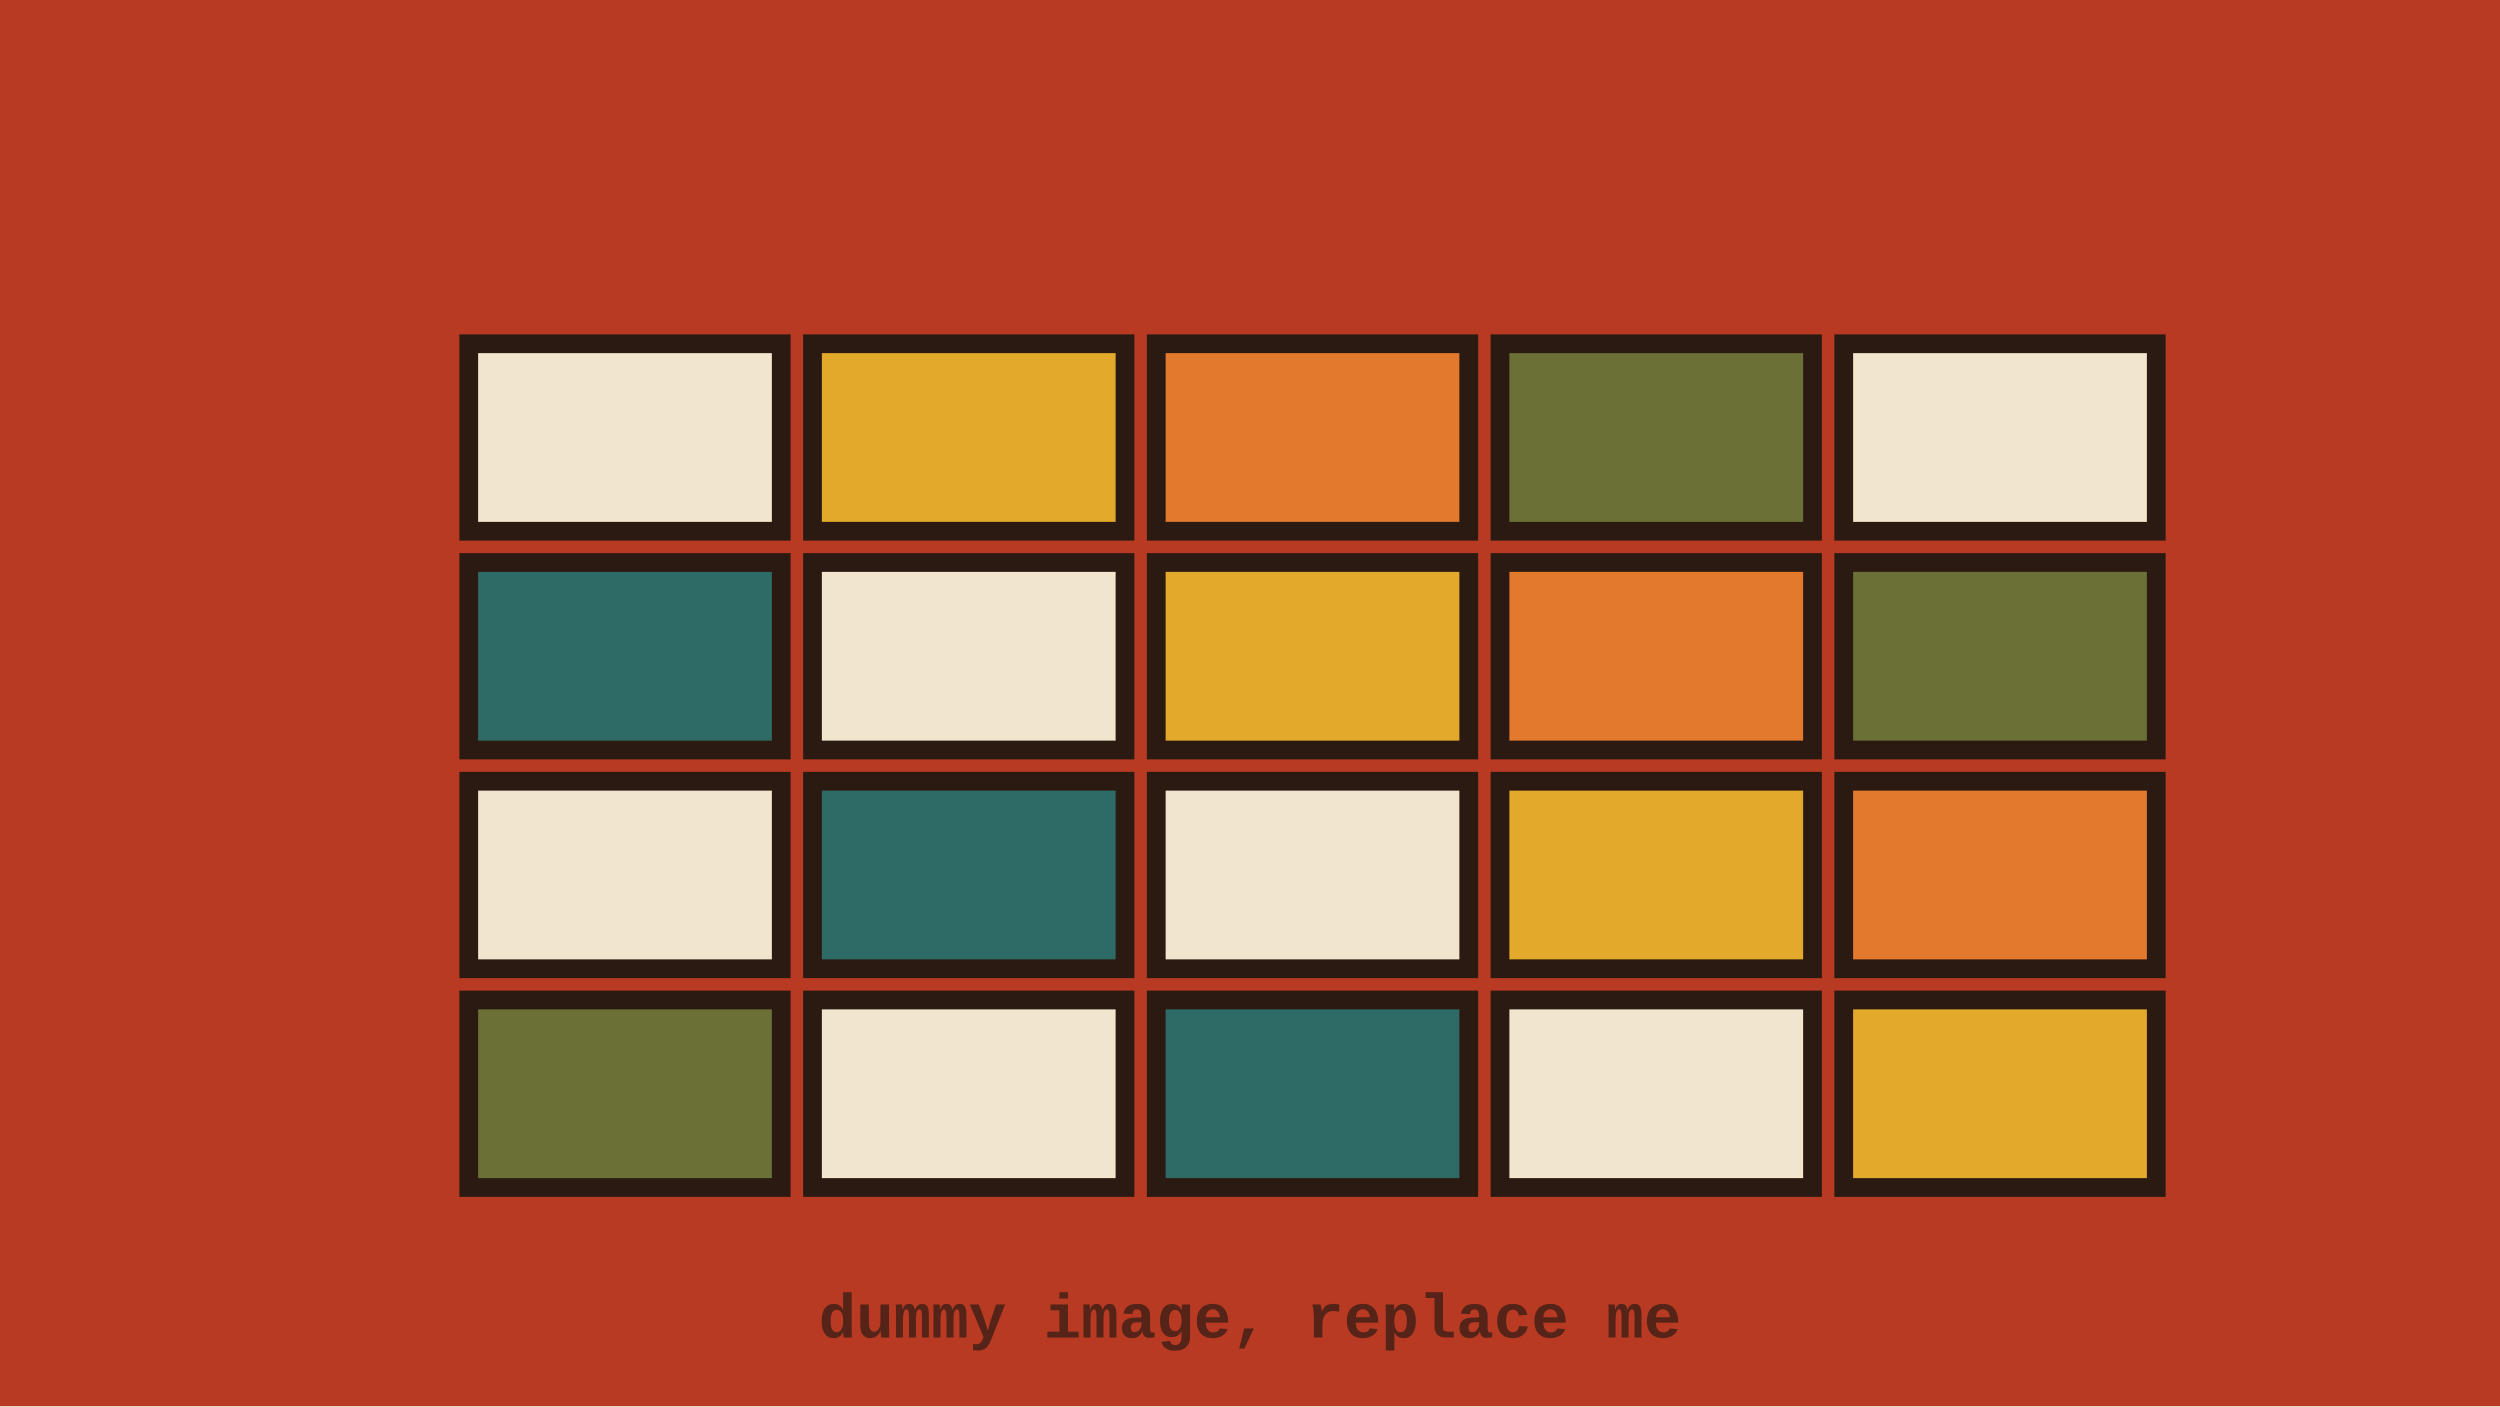
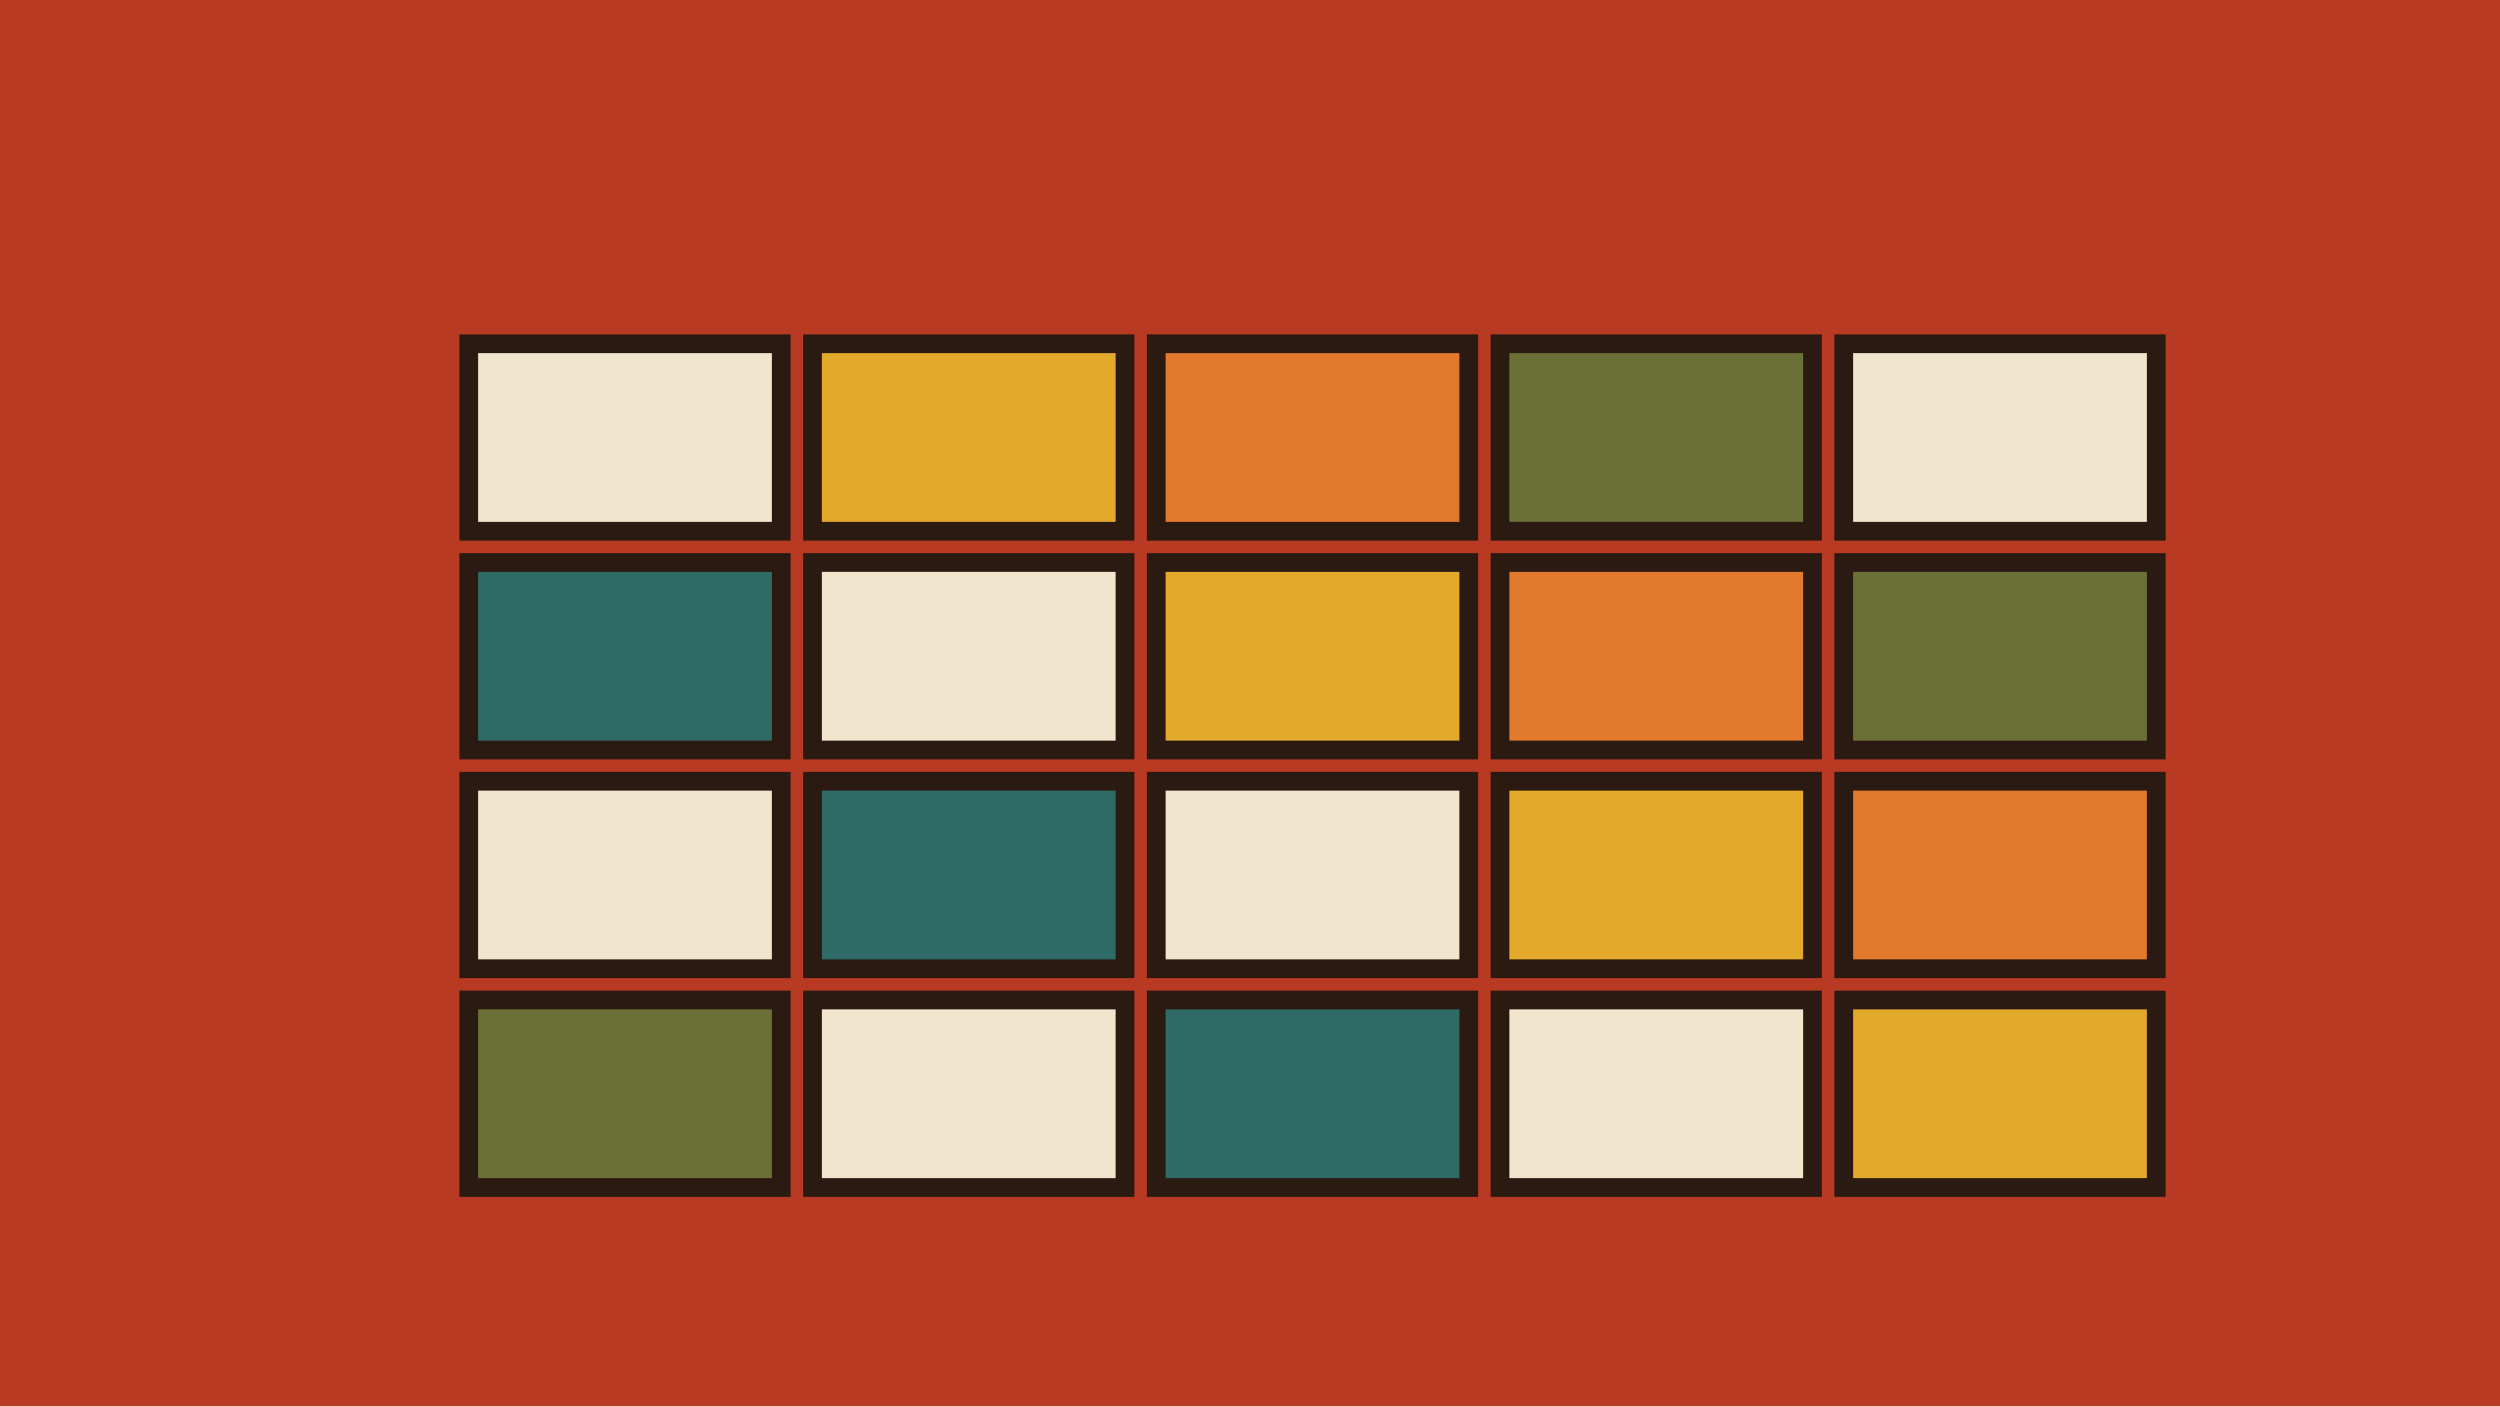
<svg xmlns="http://www.w3.org/2000/svg" viewBox="0 0 800 450" width="800" height="450" role="img" aria-label="Placeholder cover for the timesheet platform">
  <rect width="800" height="450" fill="#b83a22" />
  <g stroke="#2b1a12" stroke-width="6">
    <rect x="150" y="110" width="100" height="60" fill="#f1e6cd" />
    <rect x="260" y="110" width="100" height="60" fill="#e3a92b" />
    <rect x="370" y="110" width="100" height="60" fill="#e2792d" />
    <rect x="480" y="110" width="100" height="60" fill="#6b7036" />
    <rect x="590" y="110" width="100" height="60" fill="#f1e6cd" />
    <rect x="150" y="180" width="100" height="60" fill="#2f6b66" />
    <rect x="260" y="180" width="100" height="60" fill="#f1e6cd" />
    <rect x="370" y="180" width="100" height="60" fill="#e3a92b" />
    <rect x="480" y="180" width="100" height="60" fill="#e2792d" />
    <rect x="590" y="180" width="100" height="60" fill="#6b7036" />
    <rect x="150" y="250" width="100" height="60" fill="#f1e6cd" />
    <rect x="260" y="250" width="100" height="60" fill="#2f6b66" />
    <rect x="370" y="250" width="100" height="60" fill="#f1e6cd" />
    <rect x="480" y="250" width="100" height="60" fill="#e3a92b" />
    <rect x="590" y="250" width="100" height="60" fill="#e2792d" />
    <rect x="150" y="320" width="100" height="60" fill="#6b7036" />
    <rect x="260" y="320" width="100" height="60" fill="#f1e6cd" />
    <rect x="370" y="320" width="100" height="60" fill="#2f6b66" />
    <rect x="480" y="320" width="100" height="60" fill="#f1e6cd" />
    <rect x="590" y="320" width="100" height="60" fill="#e3a92b" />
  </g>
-   <text x="400" y="428" text-anchor="middle" font-family="Courier New, monospace" font-weight="700" font-size="20" fill="#2b1a12" opacity=".7">dummy image, replace me</text>
</svg>
